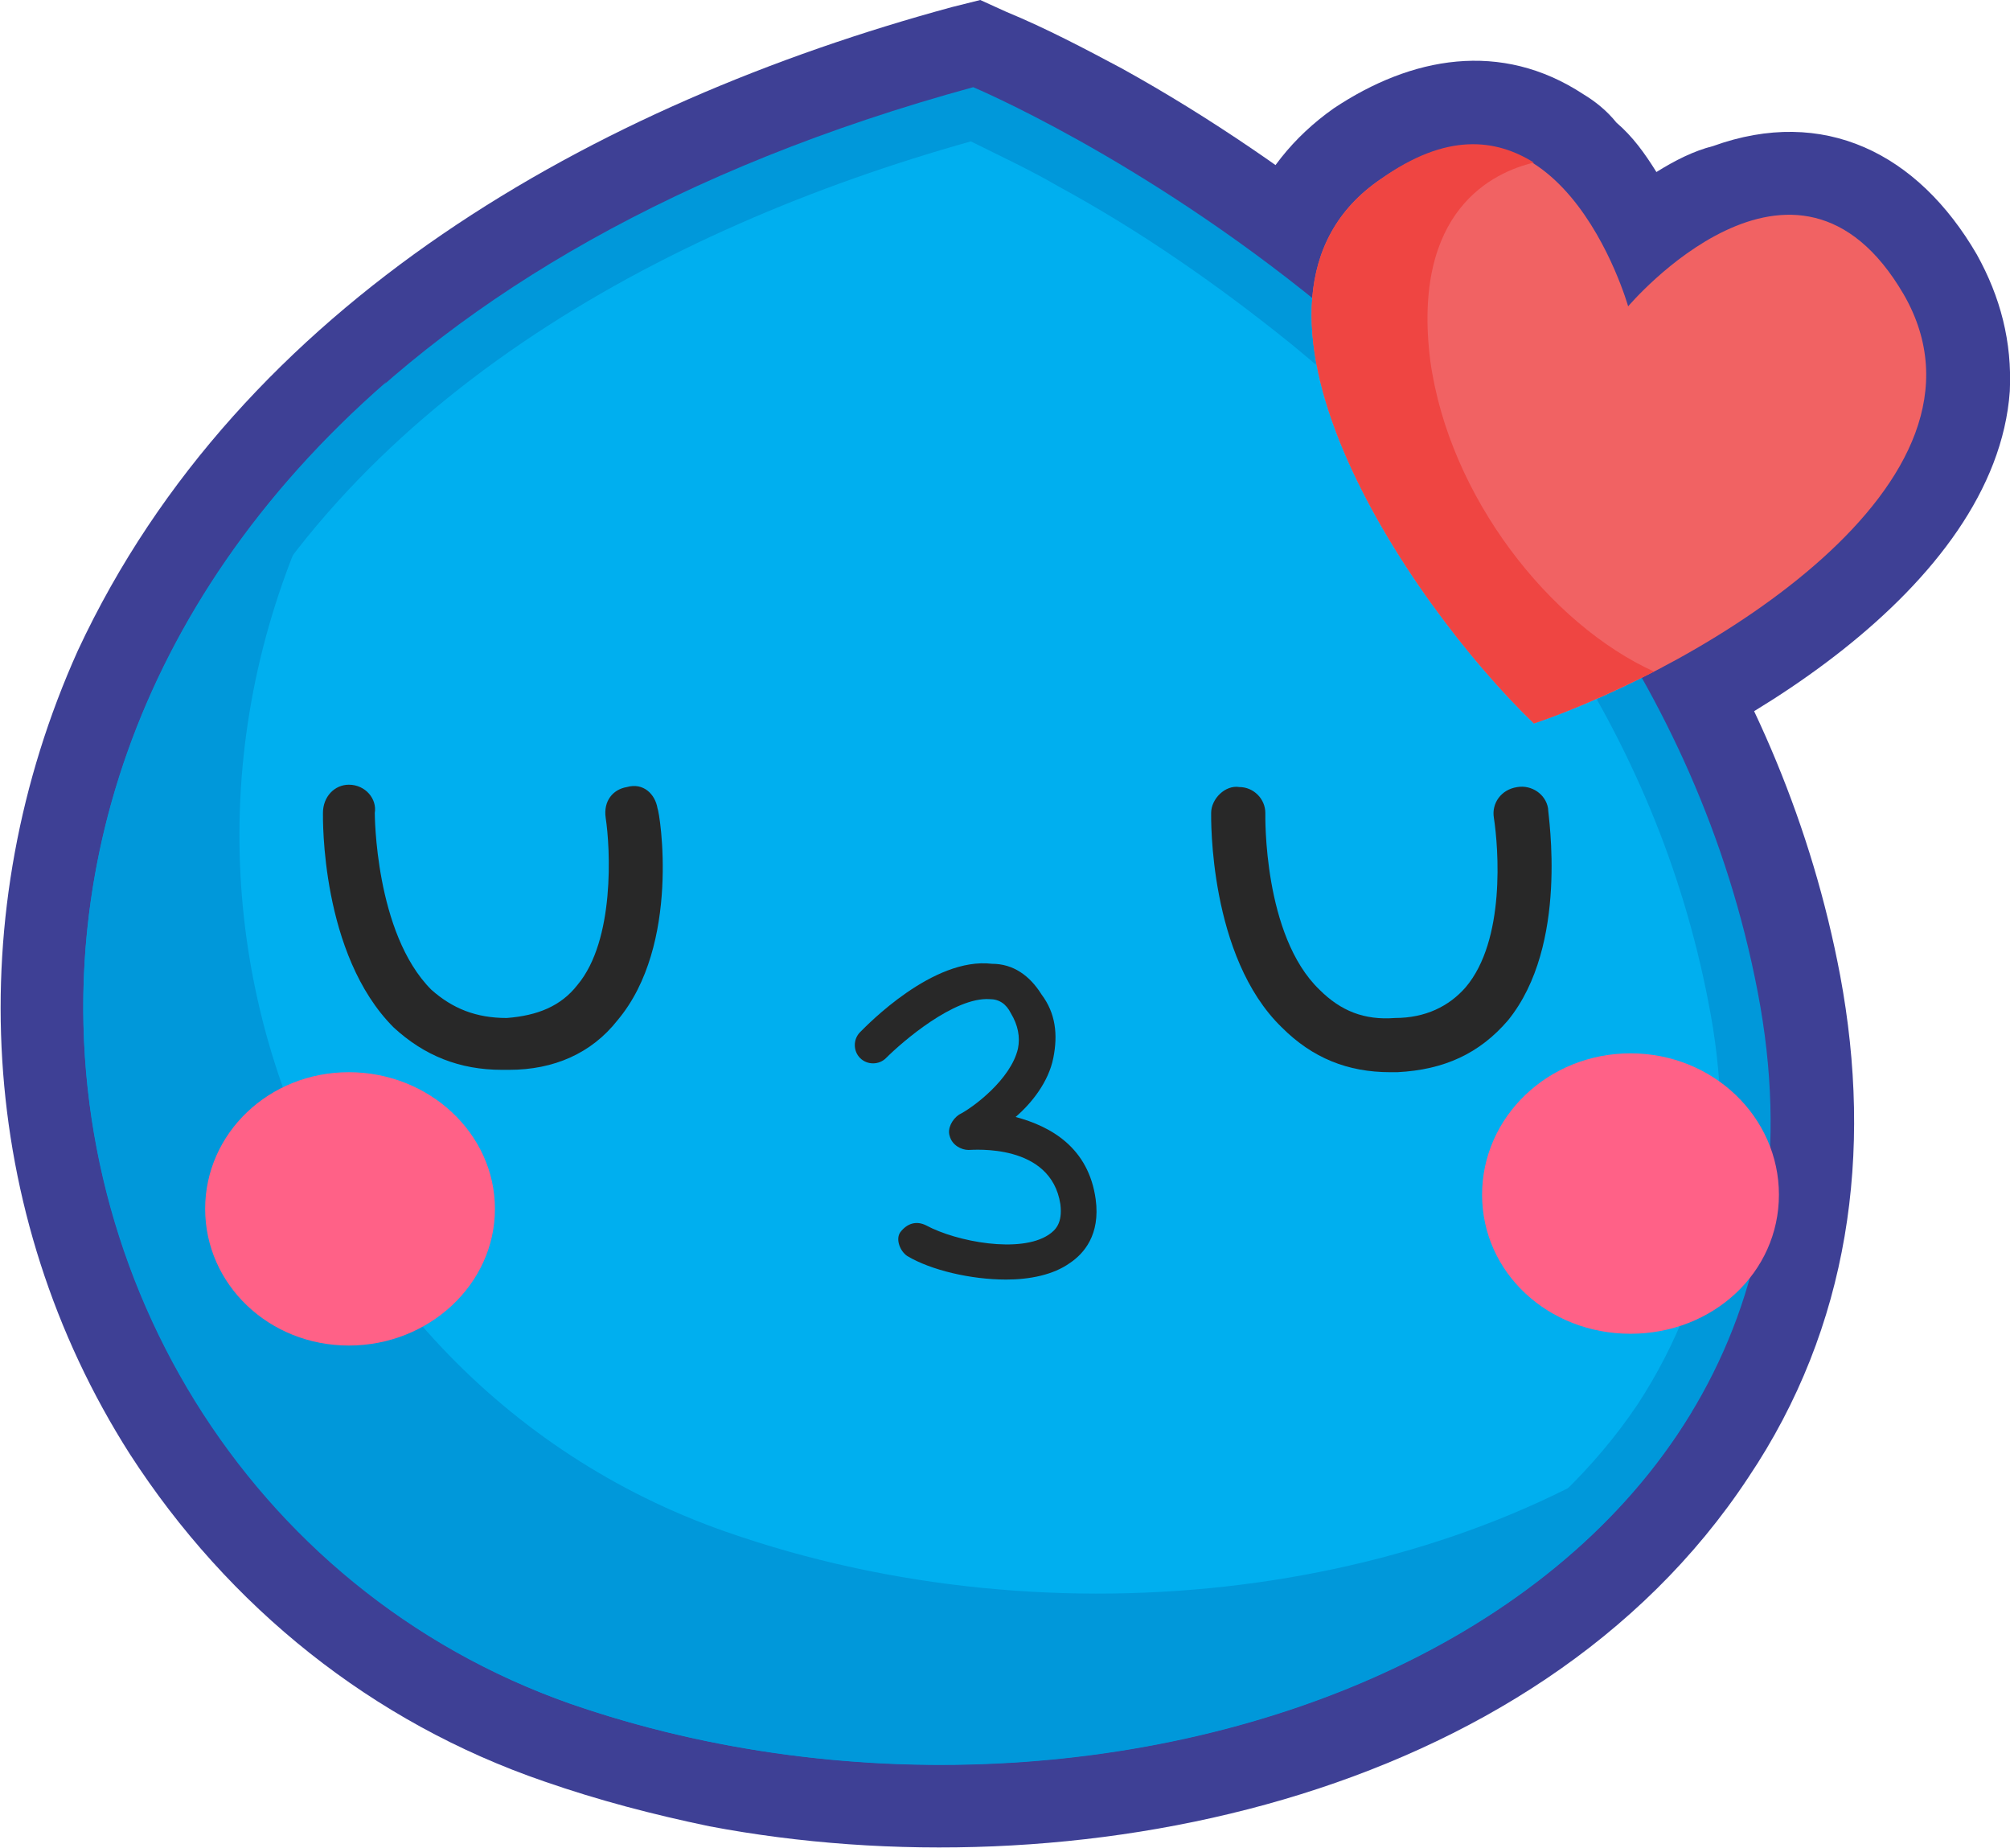
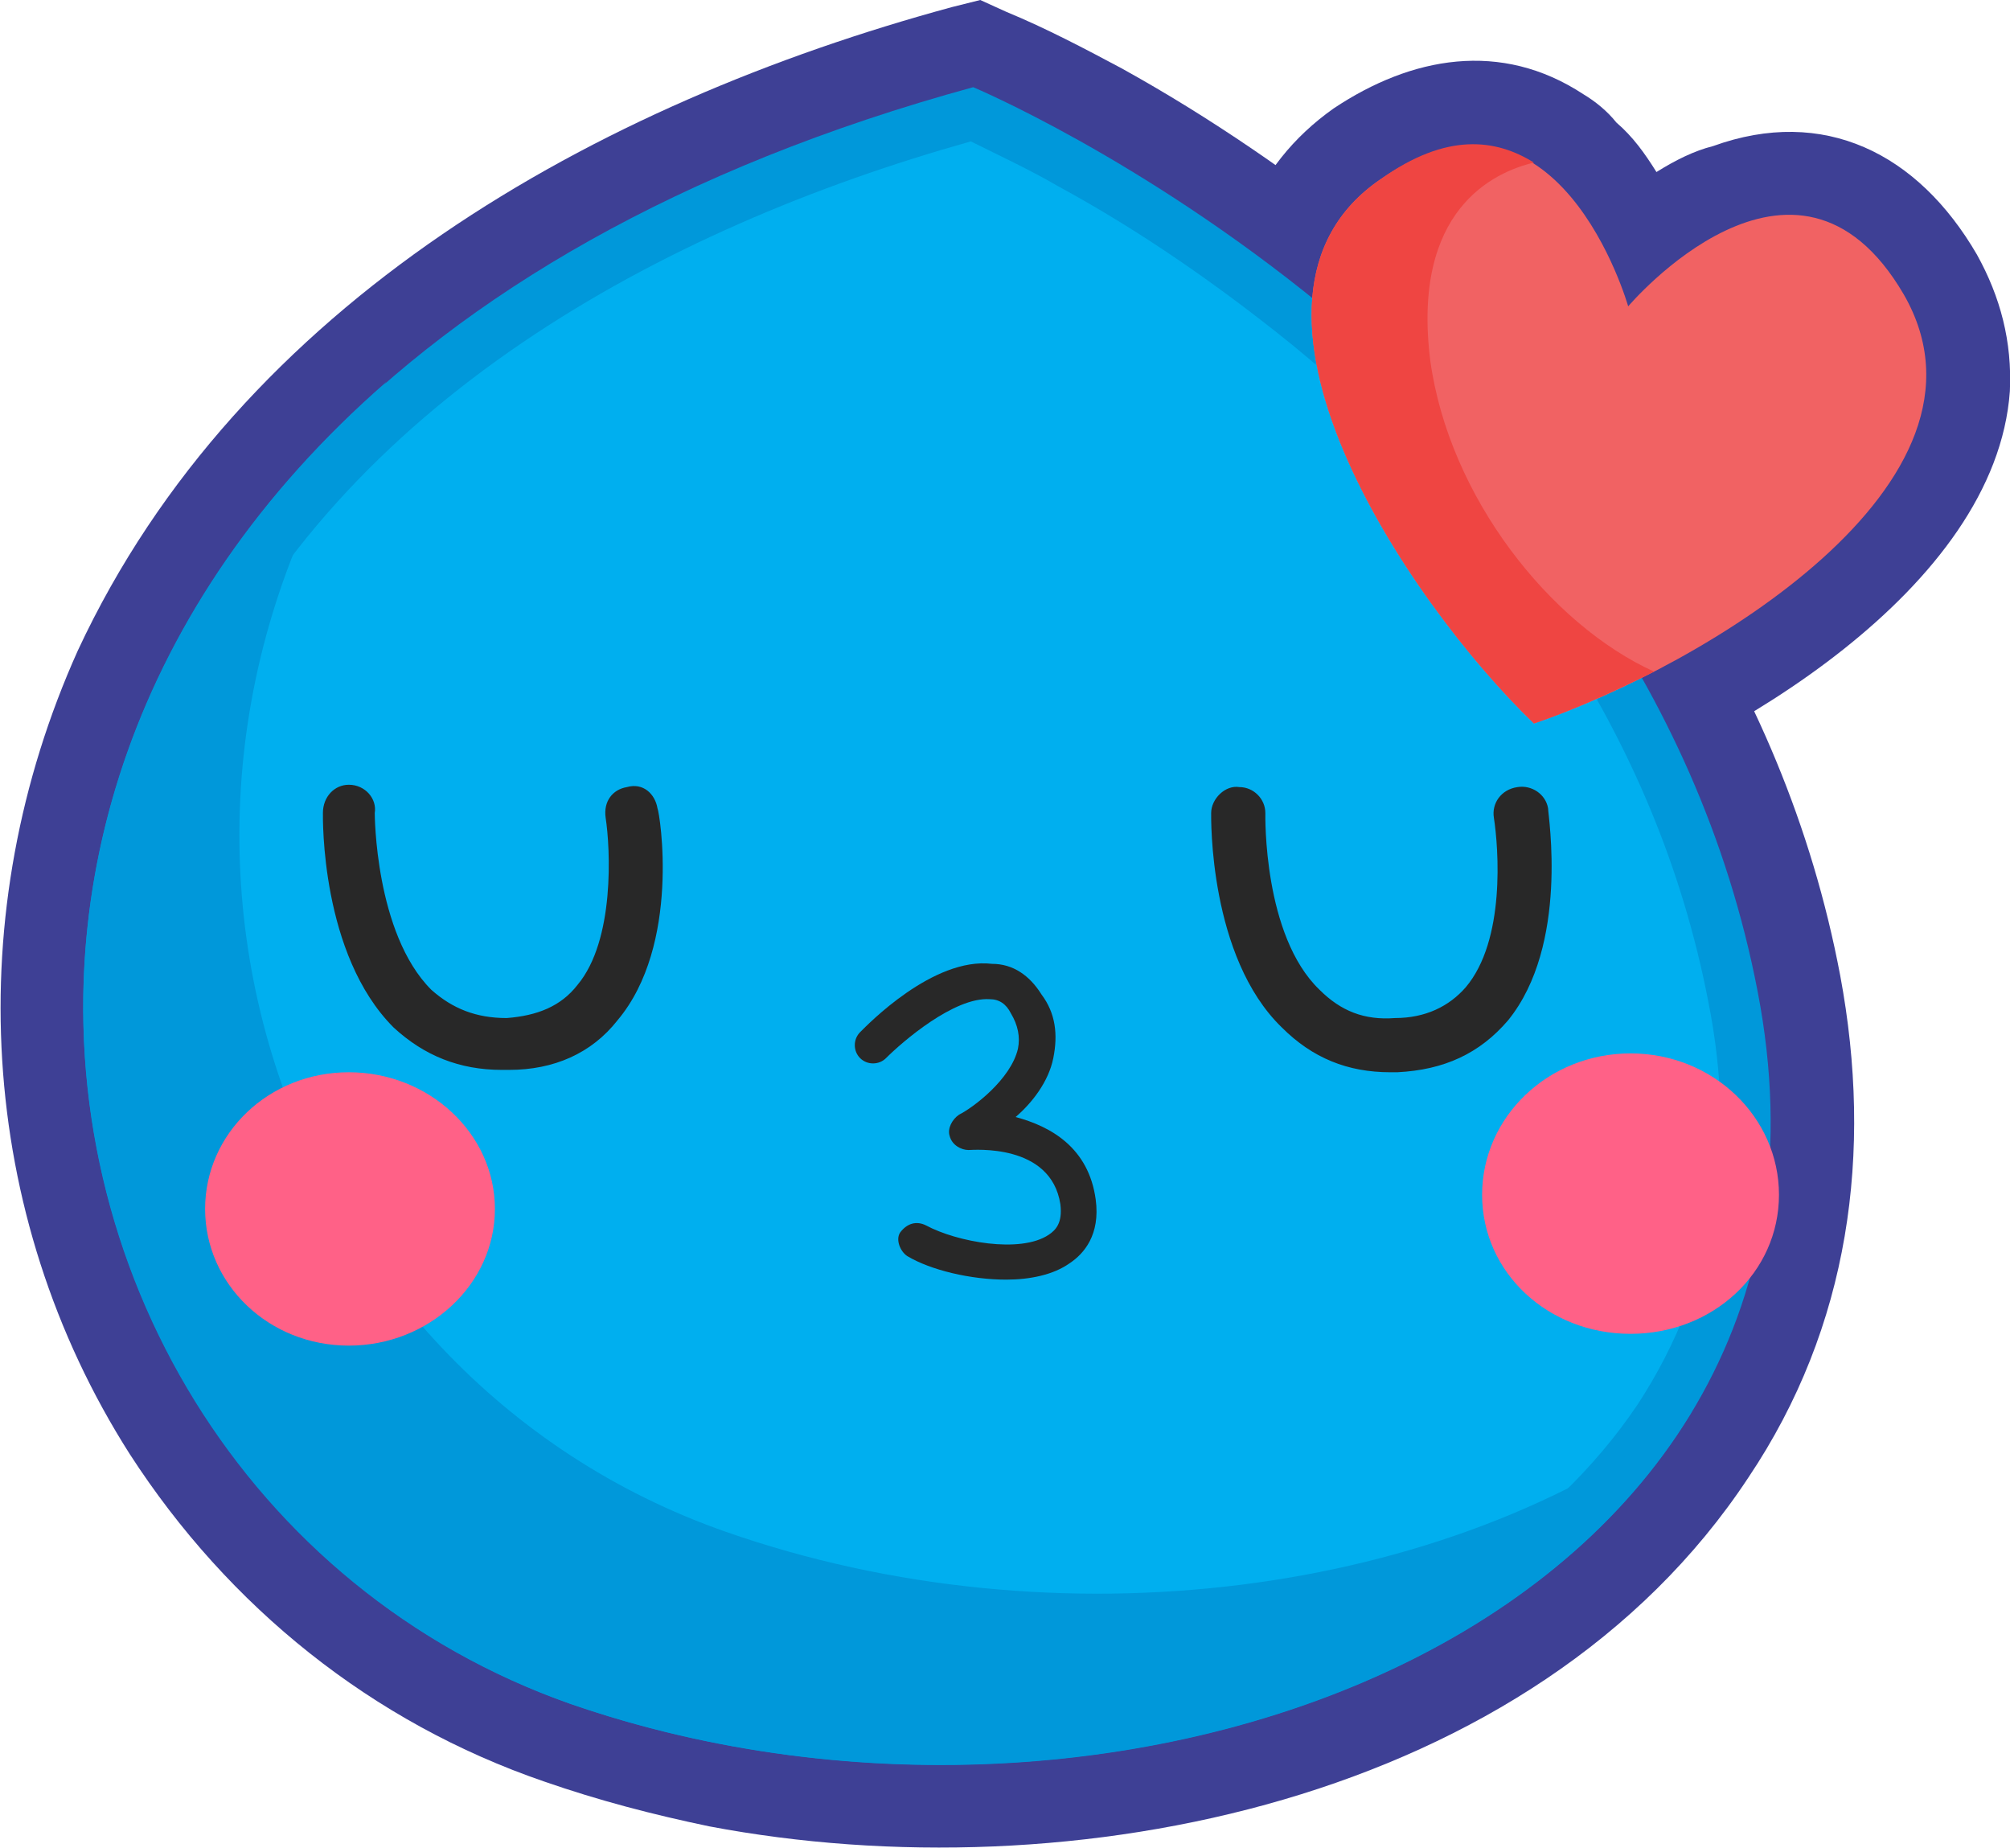
- <svg xmlns="http://www.w3.org/2000/svg" xml:space="preserve" width="11.67in" height="10.724in" version="1.1" style="shape-rendering:geometricPrecision; text-rendering:geometricPrecision; image-rendering:optimizeQuality; fill-rule:evenodd; clip-rule:evenodd" viewBox="0 0 853 784">
+ <svg xmlns="http://www.w3.org/2000/svg" xml:space="preserve" width="1120.291" height="1029.533" style="shape-rendering:geometricPrecision;text-rendering:geometricPrecision;image-rendering:optimizeQuality;fill-rule:evenodd;clip-rule:evenodd" viewBox="0 0 853 784">
  <defs>
-     <style type="text/css">
-    
-     .fil5 {fill:#F16263}
-     .fil6 {fill:#EF4542}
-     .fil3 {fill:#282828}
-     .fil2 {fill:#00AFEF}
-     .fil1 {fill:#0098DA}
-     .fil0 {fill:#3E4095}
-     .fil4 {fill:#FF6187}
-    
-   </style>
+     <style>.fil3{fill:#282828}.fil1{fill:#0098da}.fil0{fill:#3e4095}.fil4{fill:#ff6187}</style>
  </defs>
  <g id="Layer_x0020_1">
-     <path class="fil0" d="M703 73c8,-5 16,-9 24,-11 47,-17 87,3 112,46 10,18 15,37 14,58 -6,84 -119,150 -191,175l-21 7 -15 -15c-25,-25 -48,-54 -66,-84 -27,-45 -52,-105 -31,-156 7,-19 20,-35 37,-47 33,-22 71,-29 106,-6 5,3 10,7 14,12 7,6 12,13 17,21z" />
-     <path class="fil0" d="M427 5c17,7 34,16 49,24 38,21 74,46 108,73 98,81 173,185 197,312 14,75 4,149 -39,213 -91,138 -288,177 -441,148 -24,-5 -47,-11 -70,-19 -73,-25 -134,-74 -176,-139 -65,-102 -72,-230 -22,-341 69,-148 220,-232 371,-273l12 -3 11 5z" />
-     <path class="fil1" d="M413 37c0,0 282,118 333,384 51,265 -265,385 -504,302 -274,-96 -330,-549 171,-686z" />
-     <path class="fil2" d="M412 60c-132,37 -267,111 -327,240 -43,93 -37,200 18,287 35,54 86,94 146,115 21,7 41,13 62,17 73,14 152,11 223,-12 63,-19 124,-56 161,-111 34,-52 42,-111 30,-171 -22,-114 -89,-207 -177,-279 -31,-25 -64,-48 -99,-67 -12,-7 -25,-13 -37,-19z" />
-     <path class="fil1" d="M718 599c-104,79 -270,100 -410,51 -189,-66 -274,-303 -144,-488l0 0c-218,190 -137,485 78,561 176,61 394,12 476,-124l0 0z" />
-     <path class="fil3" d="M213 454c-18,0 -33,-6 -46,-18 -31,-31 -30,-89 -30,-91 0,-7 5,-12 11,-12 7,0 12,6 11,12 0,0 0,51 24,75 9,8 19,12 32,12 13,-1 23,-5 30,-14 16,-19 14,-58 12,-71 -1,-7 3,-12 9,-13 7,-2 12,3 13,9 1,2 10,58 -17,90 -11,14 -27,21 -46,21 -1,0 -2,0 -3,0z" />
-     <path class="fil3" d="M590 455c-18,0 -33,-6 -46,-19 -31,-30 -30,-89 -30,-91 0,-6 6,-12 12,-11 6,0 11,5 11,11 0,1 -1,52 23,75 9,9 19,13 32,12 13,0 23,-5 30,-13 17,-20 14,-59 12,-72 -1,-6 3,-12 10,-13 6,-1 12,3 13,9 0,3 9,58 -17,90 -12,14 -27,21 -47,22 -1,0 -2,0 -3,0z" />
-     <path class="fil4" d="M210 513c0,32 -28,58 -62,58 -34,0 -61,-26 -61,-58 0,-32 27,-58 61,-58 34,0 62,26 62,58z" />
-     <path class="fil4" d="M755 507c0,33 -28,59 -63,59 -35,0 -63,-26 -63,-59 0,-33 28,-60 63,-60 35,0 63,27 63,60z" />
-     <path class="fil3" d="M427 543c-15,0 -32,-4 -42,-10 -3,-2 -5,-7 -3,-10 3,-4 7,-5 11,-3 13,7 40,12 52,4 3,-2 6,-5 5,-13 -4,-26 -37,-23 -39,-23 -3,0 -7,-2 -8,-6 -1,-3 1,-7 4,-9 6,-3 22,-15 25,-28 1,-5 0,-10 -3,-15 -2,-4 -5,-6 -9,-6 -15,-1 -37,18 -44,25 -3,3 -8,3 -11,0 -3,-3 -3,-8 0,-11 3,-3 31,-32 56,-29 9,0 16,5 21,13 6,8 7,17 5,27 -2,10 -9,19 -16,25 15,4 31,13 34,35 2,15 -5,23 -11,27 -7,5 -17,7 -27,7z" />
-     <path class="fil5" d="M808 125c-46,-79 -117,5 -117,5 0,0 -30,-106 -105,-54 -75,51 11,179 65,231 71,-24 203,-102 157,-182z" />
-     <path class="fil6" d="M607 153c-8,-64 27,-80 44,-84 -16,-10 -37,-13 -65,7 -75,51 11,179 65,231 15,-5 33,-13 51,-22 -44,-20 -87,-74 -95,-132z" />
+     <path class="fil0" d="M703 73c8-5 16-9 24-11 47-17 87 3 112 46 10 18 15 37 14 58-6 84-119 150-191 175l-21 7-15-15c-25-25-48-54-66-84-27-45-52-105-31-156 7-19 20-35 37-47 33-22 71-29 106-6 5 3 10 7 14 12 7 6 12 13 17 21z" />
+     <path class="fil0" d="M427 5c17 7 34 16 49 24 38 21 74 46 108 73 98 81 173 185 197 312 14 75 4 149-39 213-91 138-288 177-441 148-24-5-47-11-70-19-73-25-134-74-176-139-65-102-72-230-22-341C102 128 253 44 404 3l12-3 11 5z" />
+     <path class="fil1" d="M413 37s282 118 333 384c51 265-265 385-504 302C-32 627-88 174 413 37z" />
+     <path d="M412 60C280 97 145 171 85 300c-43 93-37 200 18 287 35 54 86 94 146 115 21 7 41 13 62 17 73 14 152 11 223-12 63-19 124-56 161-111 34-52 42-111 30-171-22-114-89-207-177-279-31-25-64-48-99-67-12-7-25-13-37-19z" style="fill:#00afef" />
+     <path class="fil1" d="M718 599c-104 79-270 100-410 51-189-66-274-303-144-488-218 190-137 485 78 561 176 61 394 12 476-124z" />
+     <path class="fil3" d="M213 454c-18 0-33-6-46-18-31-31-30-89-30-91 0-7 5-12 11-12 7 0 12 6 11 12 0 0 0 51 24 75 9 8 19 12 32 12 13-1 23-5 30-14 16-19 14-58 12-71-1-7 3-12 9-13 7-2 12 3 13 9 1 2 10 58-17 90-11 14-27 21-46 21h-3zM590 455c-18 0-33-6-46-19-31-30-30-89-30-91 0-6 6-12 12-11 6 0 11 5 11 11 0 1-1 52 23 75 9 9 19 13 32 12 13 0 23-5 30-13 17-20 14-59 12-72-1-6 3-12 10-13 6-1 12 3 13 9 0 3 9 58-17 90-12 14-27 21-47 22h-3z" />
+     <path class="fil4" d="M210 513c0 32-28 58-62 58s-61-26-61-58 27-58 61-58 62 26 62 58zM755 507c0 33-28 59-63 59s-63-26-63-59 28-60 63-60 63 27 63 60z" />
+     <path class="fil3" d="M427 543c-15 0-32-4-42-10-3-2-5-7-3-10 3-4 7-5 11-3 13 7 40 12 52 4 3-2 6-5 5-13-4-26-37-23-39-23-3 0-7-2-8-6-1-3 1-7 4-9 6-3 22-15 25-28 1-5 0-10-3-15-2-4-5-6-9-6-15-1-37 18-44 25-3 3-8 3-11 0s-3-8 0-11 31-32 56-29c9 0 16 5 21 13 6 8 7 17 5 27s-9 19-16 25c15 4 31 13 34 35 2 15-5 23-11 27-7 5-17 7-27 7z" />
+     <path d="M808 125c-46-79-117 5-117 5S661 24 586 76c-75 51 11 179 65 231 71-24 203-102 157-182z" style="fill:#f16263" />
+     <path d="M607 153c-8-64 27-80 44-84-16-10-37-13-65 7-75 51 11 179 65 231 15-5 33-13 51-22-44-20-87-74-95-132z" style="fill:#ef4542" />
  </g>
</svg>
